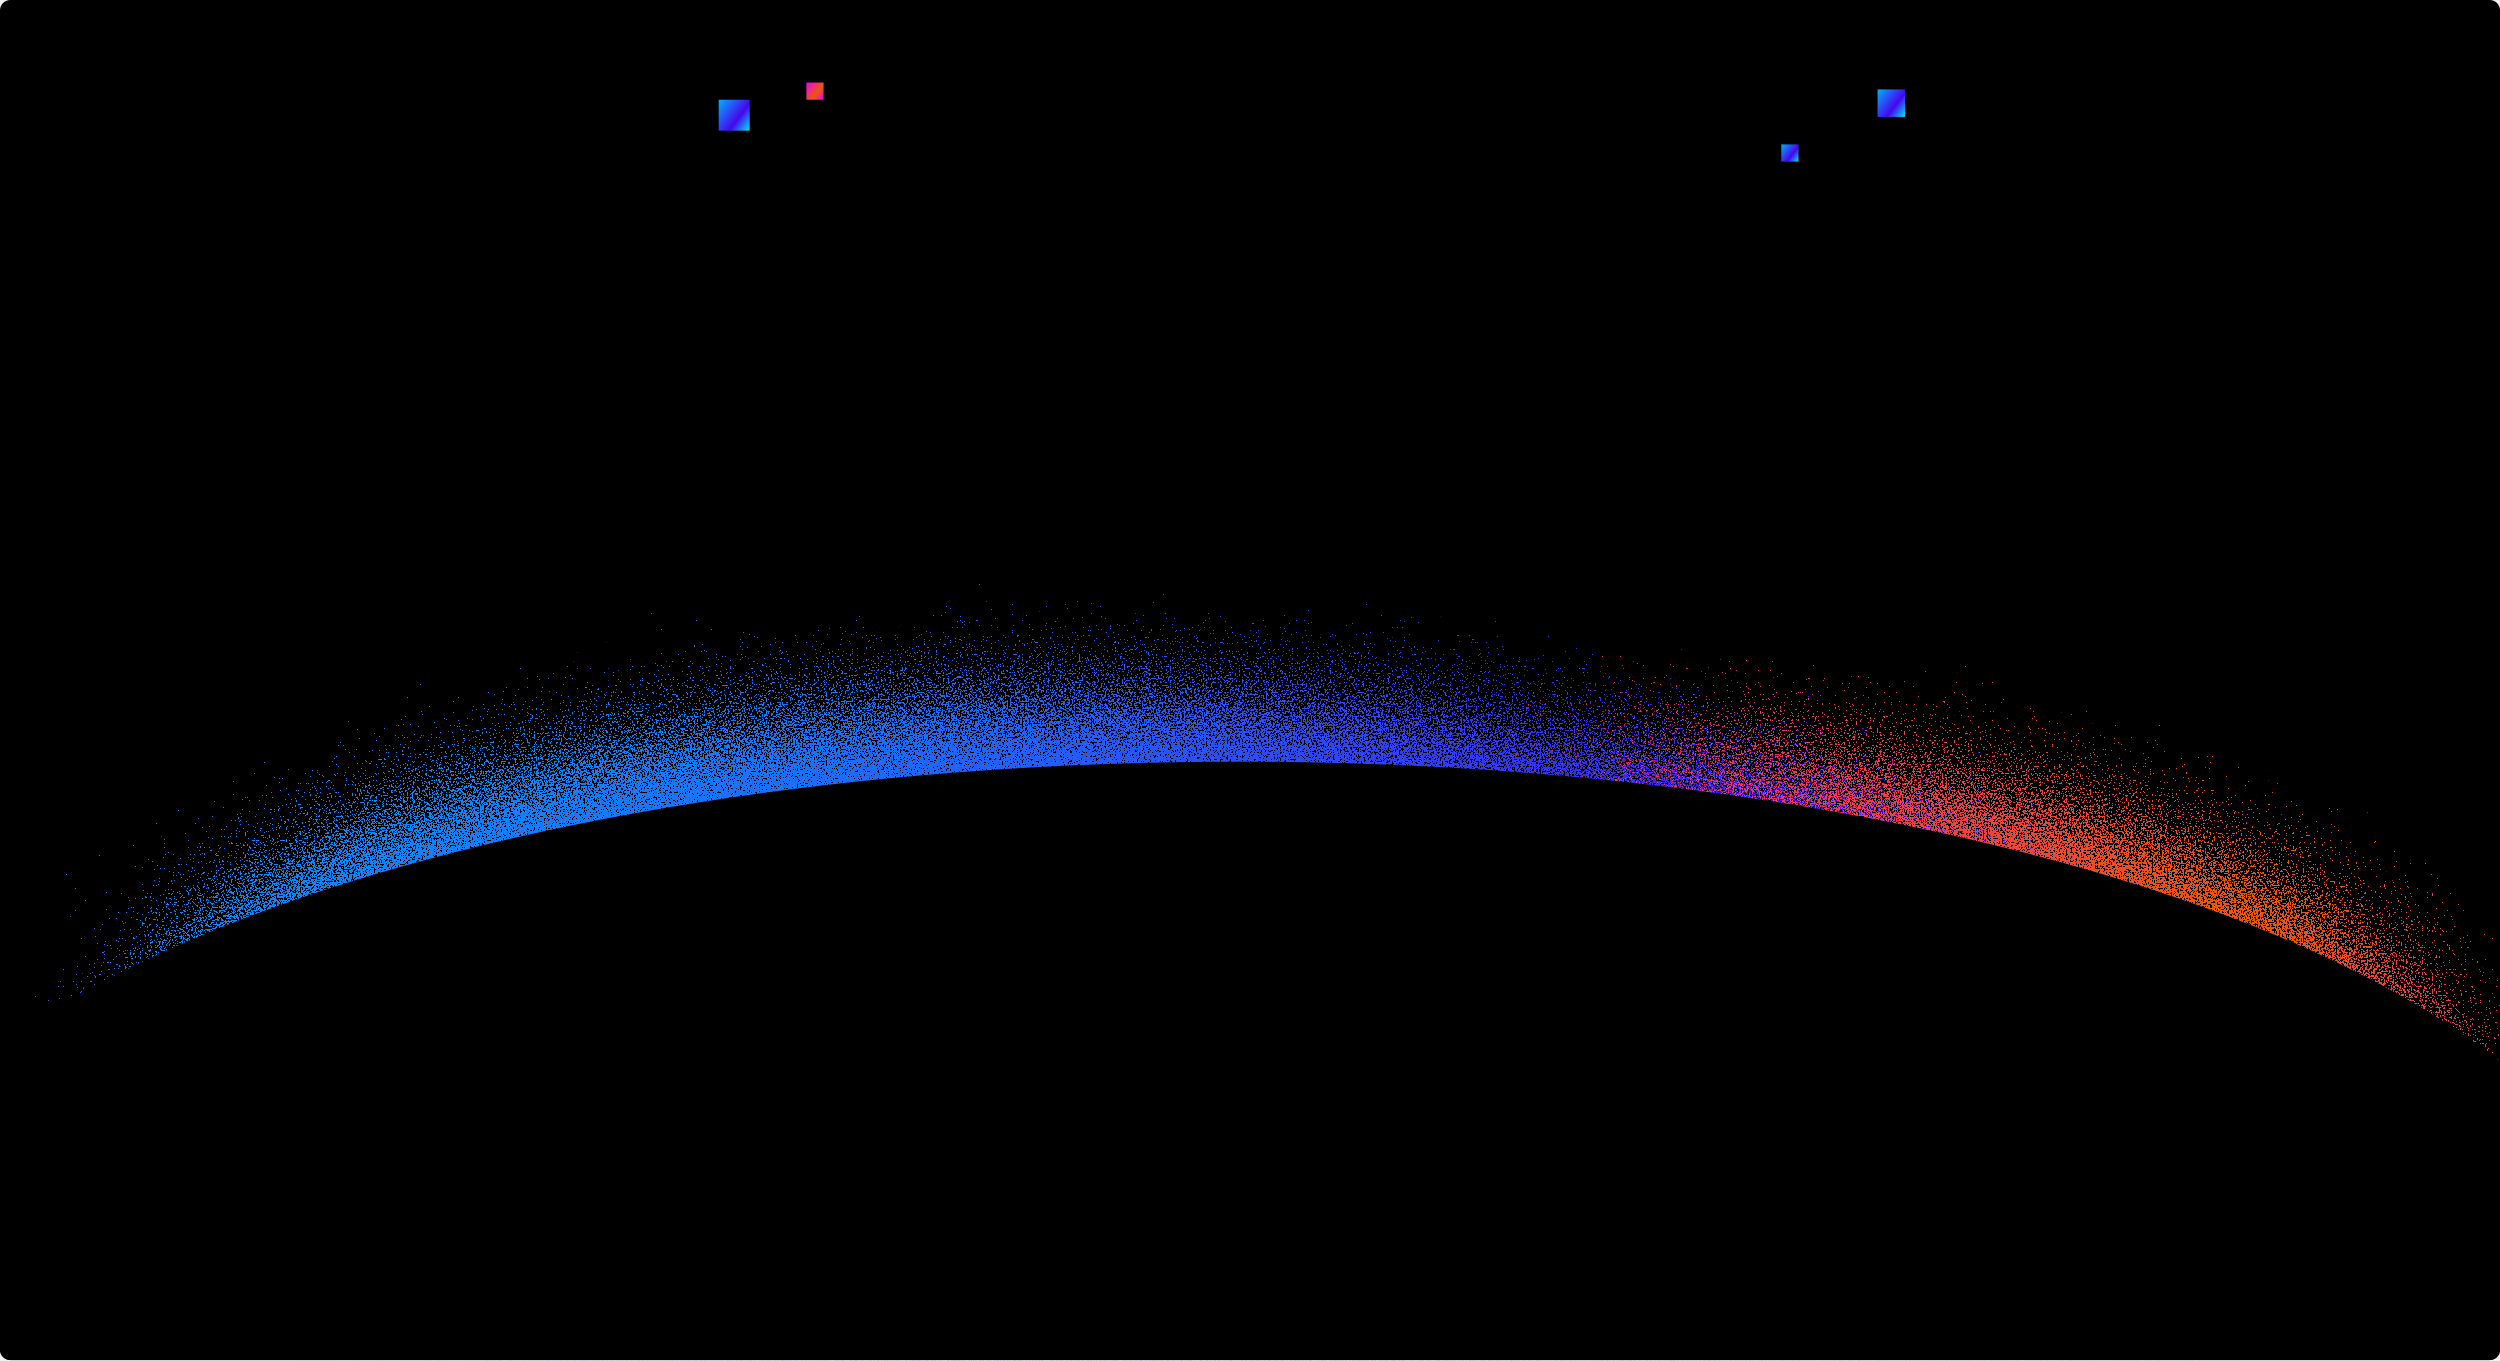
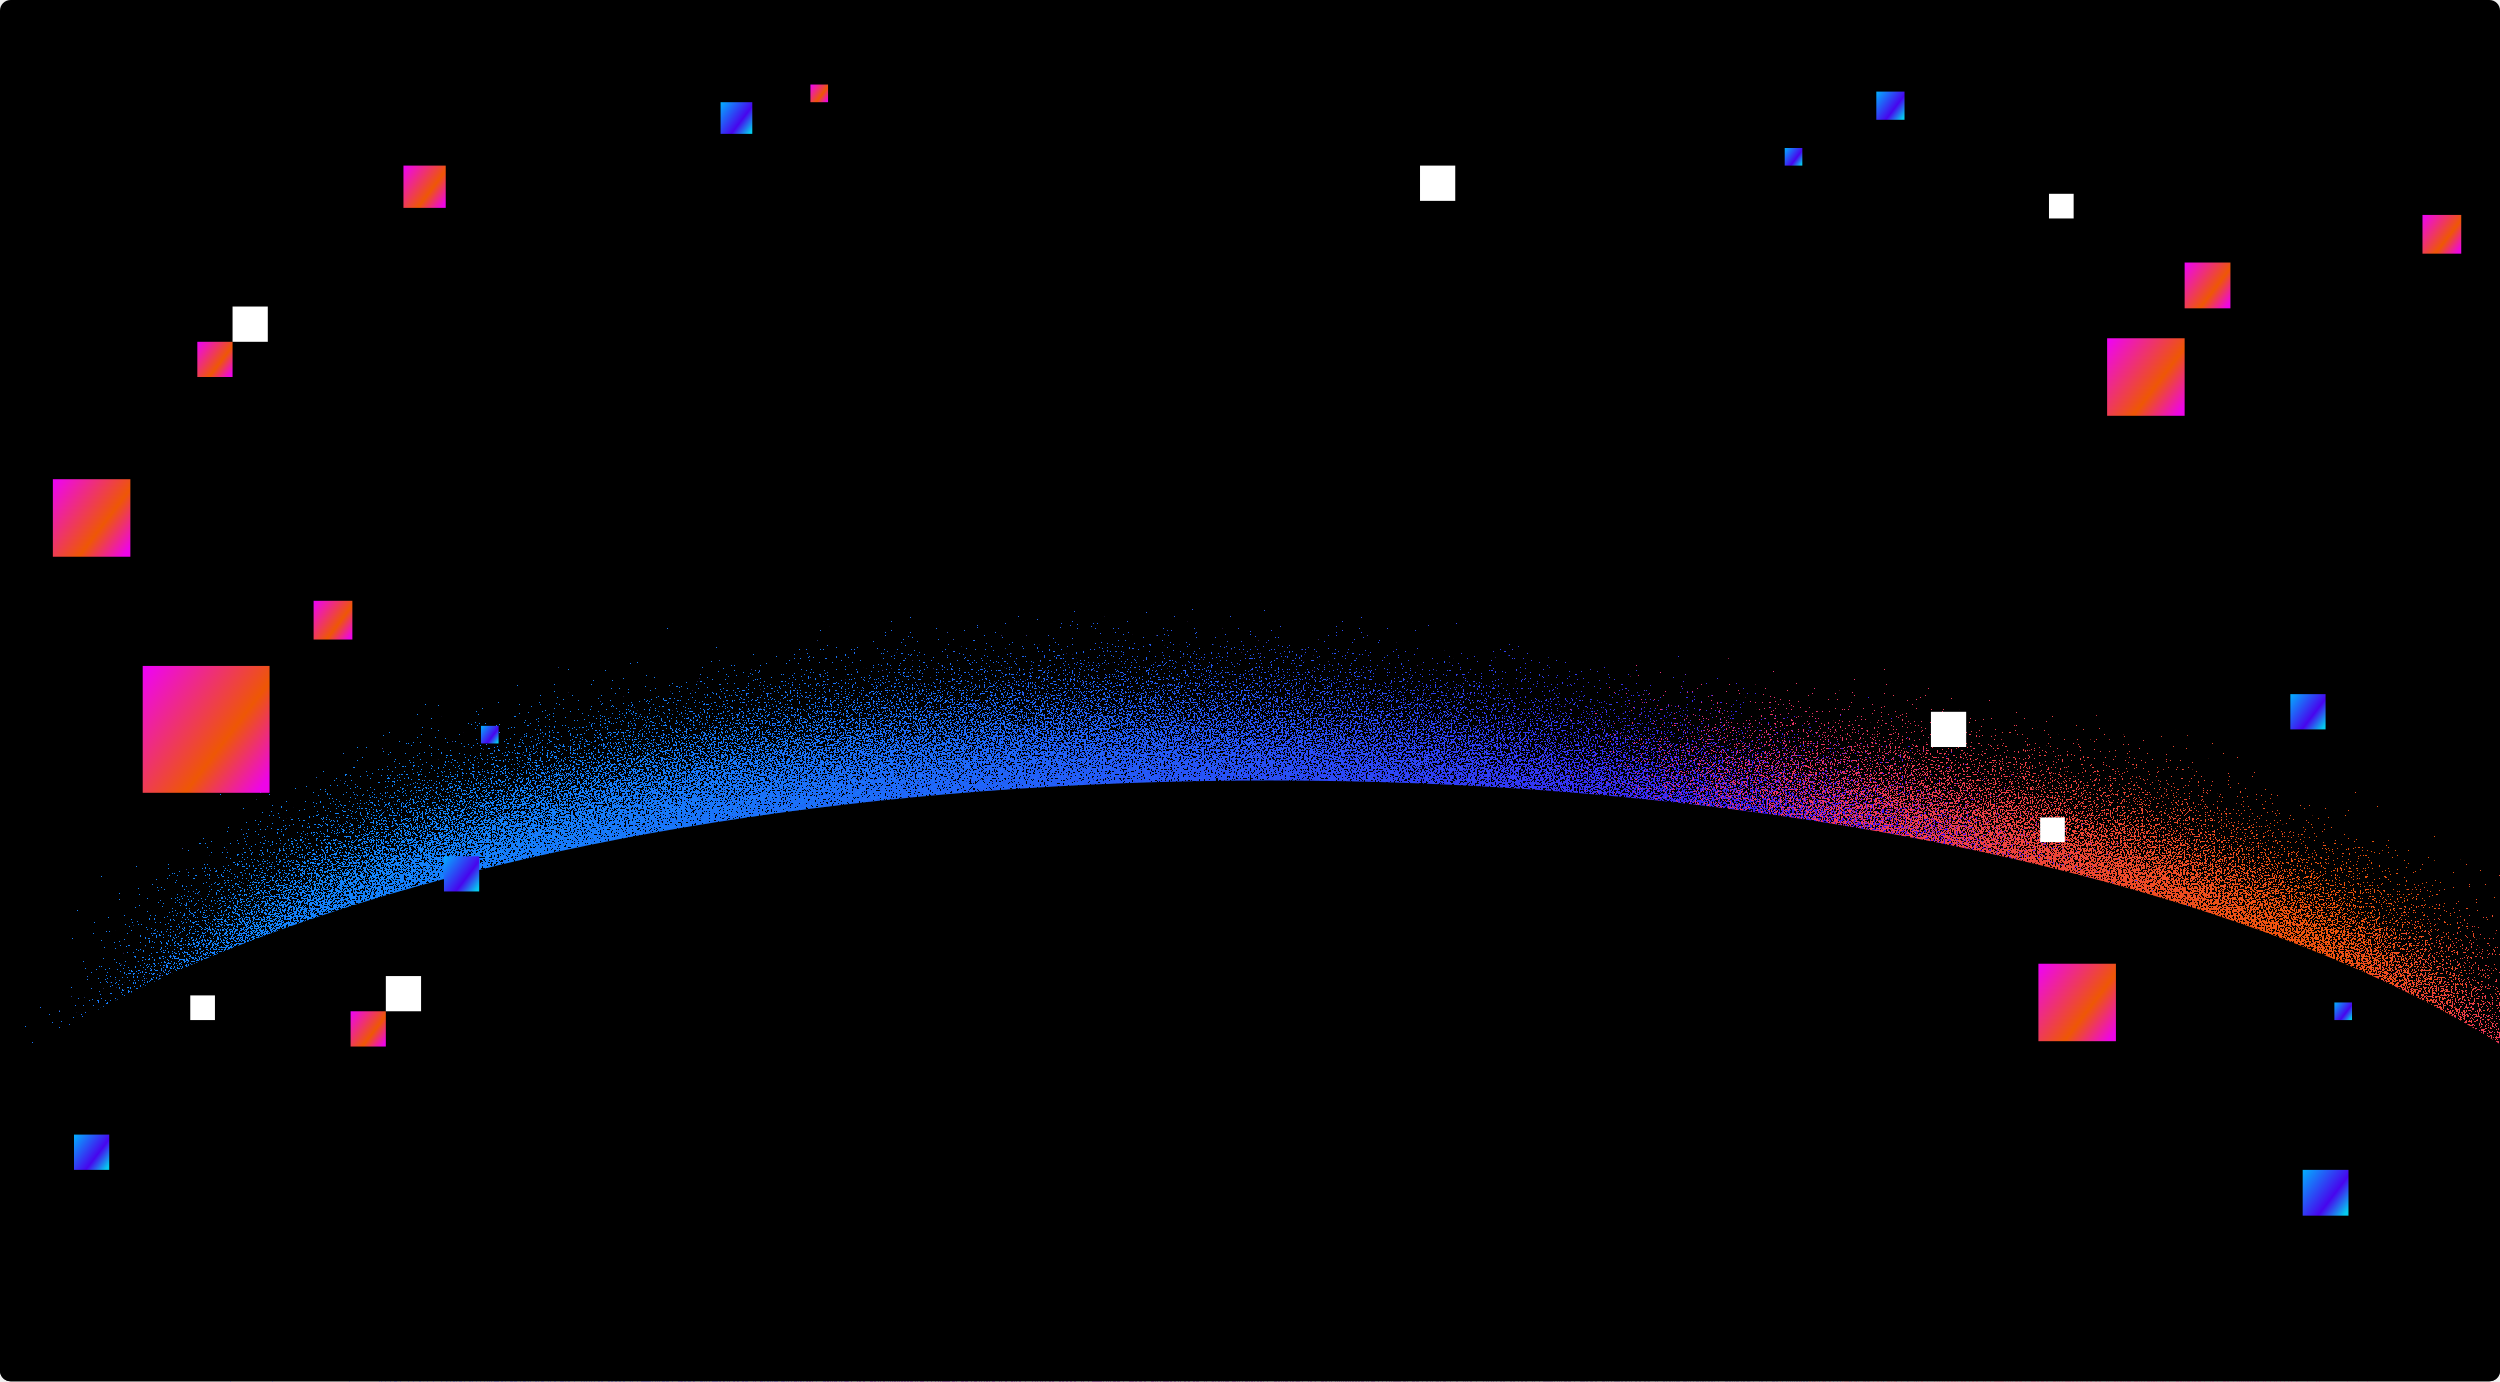
- <svg xmlns="http://www.w3.org/2000/svg" width="1454" height="791" viewBox="0 0 1454 791" fill="none">
-   <g clip-path="url(#clip0_0_431)">
-     <rect width="1454" height="791" rx="6" fill="black" />
-     <g filter="url(#filter0_g_0_431)">
-       <ellipse cx="880" cy="643" rx="539" ry="203" fill="url(#paint0_linear_0_431)" />
+ <svg xmlns="http://www.w3.org/2000/svg" width="1419" height="784" viewBox="0 0 1419 784" fill="none">
+   <g clip-path="url(#clip0_182_745)">
+     <rect width="1419" height="784" rx="6" fill="black" />
+     <g filter="url(#filter0_g_182_745)">
+       <ellipse cx="880" cy="643" rx="539" ry="203" fill="url(#paint0_linear_182_745)" />
    </g>
-     <g filter="url(#filter1_g_0_431)">
-       <ellipse cx="642.5" cy="624" rx="561.5" ry="211" fill="url(#paint1_linear_0_431)" />
-       <ellipse cx="642.5" cy="624" rx="561.5" ry="211" fill="url(#paint2_linear_0_431)" />
+     <g filter="url(#filter1_g_182_745)">
+       <ellipse cx="642.5" cy="624" rx="561.5" ry="211" fill="url(#paint1_linear_182_745)" />
+       <ellipse cx="642.5" cy="624" rx="561.5" ry="211" fill="url(#paint2_linear_182_745)" />
    </g>
    <ellipse cx="720.5" cy="748" rx="811.5" ry="305" fill="black" />
-     <rect x="469" y="48" width="10" height="10" fill="url(#paint3_linear_0_431)" />
-     <rect x="1036" y="84" width="10" height="10" fill="url(#paint4_linear_0_431)" />
-     <rect x="418" y="58" width="18" height="18" fill="url(#paint5_linear_0_431)" />
-     <rect x="1092" y="52" width="16" height="16" fill="url(#paint6_linear_0_431)" />
+     <rect x="81" y="378" width="72" height="72" fill="url(#paint3_linear_182_745)" />
+     <rect x="1196" y="192" width="44" height="44" fill="url(#paint4_linear_182_745)" />
+     <rect x="1240" y="149" width="26" height="26" fill="url(#paint5_linear_182_745)" />
+     <rect x="460" y="48" width="10" height="10" fill="url(#paint6_linear_182_745)" />
+     <rect x="1307" y="664" width="26" height="26" fill="url(#paint7_linear_182_745)" />
+     <rect x="273" y="412" width="10" height="10" fill="url(#paint8_linear_182_745)" />
+     <rect x="1013" y="84" width="10" height="10" fill="url(#paint9_linear_182_745)" />
+     <rect x="1325" y="569" width="10" height="10" fill="url(#paint10_linear_182_745)" />
+     <rect x="1157" y="547" width="44" height="44" fill="url(#paint11_linear_182_745)" />
+     <rect x="1375" y="122" width="22" height="22" fill="url(#paint12_linear_182_745)" />
+     <rect x="178" y="341" width="22" height="22" fill="url(#paint13_linear_182_745)" />
+     <rect x="199" y="574" width="20" height="20" fill="url(#paint14_linear_182_745)" />
+     <rect x="112" y="194" width="20" height="20" fill="url(#paint15_linear_182_745)" />
+     <rect x="219" y="554" width="20" height="20" fill="white" />
+     <rect x="132" y="174" width="20" height="20" fill="white" />
+     <rect x="806" y="94" width="20" height="20" fill="white" />
+     <rect x="1096" y="404" width="20" height="20" fill="white" />
+     <rect x="1163" y="110" width="14" height="14" fill="white" />
+     <rect x="108" y="565" width="14" height="14" fill="white" />
+     <rect x="1158" y="464" width="14" height="14" fill="white" />
+     <rect x="1300" y="394" width="20" height="20" fill="url(#paint16_linear_182_745)" />
+     <rect x="252" y="486" width="20" height="20" fill="url(#paint17_linear_182_745)" />
+     <rect x="42" y="644" width="20" height="20" fill="url(#paint18_linear_182_745)" />
+     <rect x="409" y="58" width="18" height="18" fill="url(#paint19_linear_182_745)" />
+     <rect x="1065" y="52" width="16" height="16" fill="url(#paint20_linear_182_745)" />
+     <rect x="30" y="272" width="44" height="44" fill="url(#paint21_linear_182_745)" />
+     <rect x="229" y="94" width="24" height="24" fill="url(#paint22_linear_182_745)" />
  </g>
  <defs>
-     <filter id="filter0_g_0_431" x="241" y="340" width="1278" height="606" filterUnits="userSpaceOnUse" color-interpolation-filters="sRGB">
+     <filter id="filter0_g_182_745" x="241" y="340" width="1278" height="606" filterUnits="userSpaceOnUse" color-interpolation-filters="sRGB">
      <feFlood flood-opacity="0" result="BackgroundImageFix" />
      <feBlend mode="normal" in="SourceGraphic" in2="BackgroundImageFix" result="shape" />
      <feTurbulence type="fractalNoise" baseFrequency="1 1" numOctaves="3" seed="5219" />
      <feDisplacementMap in="shape" scale="200" xChannelSelector="R" yChannelSelector="G" result="displacedImage" width="100%" height="100%" />
-       <feMerge result="effect1_texture_0_431">
+       <feMerge result="effect1_texture_182_745">
        <feMergeNode in="displacedImage" />
      </feMerge>
    </filter>
-     <filter id="filter1_g_0_431" x="-19" y="313" width="1323" height="622" filterUnits="userSpaceOnUse" color-interpolation-filters="sRGB">
+     <filter id="filter1_g_182_745" x="-19" y="313" width="1323" height="622" filterUnits="userSpaceOnUse" color-interpolation-filters="sRGB">
      <feFlood flood-opacity="0" result="BackgroundImageFix" />
      <feBlend mode="normal" in="SourceGraphic" in2="BackgroundImageFix" result="shape" />
      <feTurbulence type="fractalNoise" baseFrequency="1 1" numOctaves="3" seed="5219" />
      <feDisplacementMap in="shape" scale="200" xChannelSelector="R" yChannelSelector="G" result="displacedImage" width="100%" height="100%" />
-       <feMerge result="effect1_texture_0_431">
+       <feMerge result="effect1_texture_182_745">
        <feMergeNode in="displacedImage" />
      </feMerge>
    </filter>
-     <linearGradient id="paint0_linear_0_431" x1="171.56" y1="513.633" x2="527.756" y2="1233.7" gradientUnits="userSpaceOnUse">
+     <linearGradient id="paint0_linear_182_745" x1="171.56" y1="513.633" x2="527.756" y2="1233.7" gradientUnits="userSpaceOnUse">
      <stop stop-color="#EE00FF" />
      <stop offset="0.664" stop-color="#EE5705" />
      <stop offset="1" stop-color="#EE05E7" />
    </linearGradient>
-     <linearGradient id="paint1_linear_0_431" x1="-95.513" y1="489.535" x2="274.216" y2="1238.64" gradientUnits="userSpaceOnUse">
+     <linearGradient id="paint1_linear_182_745" x1="-95.513" y1="489.535" x2="274.216" y2="1238.64" gradientUnits="userSpaceOnUse">
      <stop stop-color="#EE00FF" />
      <stop offset="0.664" stop-color="#EE5705" />
      <stop offset="1" stop-color="#EE05E7" />
    </linearGradient>
-     <linearGradient id="paint2_linear_0_431" x1="-95.513" y1="489.535" x2="274.216" y2="1238.64" gradientUnits="userSpaceOnUse">
+     <linearGradient id="paint2_linear_182_745" x1="-95.513" y1="489.535" x2="274.216" y2="1238.64" gradientUnits="userSpaceOnUse">
      <stop stop-color="#00B3FF" />
      <stop offset="0.664" stop-color="#4705EE" />
      <stop offset="1" stop-color="#05CBEE" />
    </linearGradient>
-     <linearGradient id="paint3_linear_0_431" x1="467.428" y1="49.814" x2="478.068" y2="57.914" gradientUnits="userSpaceOnUse">
+     <linearGradient id="paint3_linear_182_745" x1="69.683" y1="391.058" x2="146.29" y2="449.384" gradientUnits="userSpaceOnUse">
      <stop stop-color="#EE00FF" />
      <stop offset="0.664" stop-color="#EE5705" />
      <stop offset="1" stop-color="#EE05E7" />
    </linearGradient>
-     <linearGradient id="paint4_linear_0_431" x1="1034.43" y1="85.814" x2="1045.07" y2="93.914" gradientUnits="userSpaceOnUse">
+     <linearGradient id="paint4_linear_182_745" x1="1189.08" y1="199.98" x2="1235.9" y2="235.624" gradientUnits="userSpaceOnUse">
+       <stop stop-color="#EE00FF" />
+       <stop offset="0.664" stop-color="#EE5705" />
+       <stop offset="1" stop-color="#EE05E7" />
+     </linearGradient>
+     <linearGradient id="paint5_linear_182_745" x1="1235.91" y1="153.715" x2="1263.58" y2="174.778" gradientUnits="userSpaceOnUse">
+       <stop stop-color="#EE00FF" />
+       <stop offset="0.664" stop-color="#EE5705" />
+       <stop offset="1" stop-color="#EE05E7" />
+     </linearGradient>
+     <linearGradient id="paint6_linear_182_745" x1="458.428" y1="49.814" x2="469.068" y2="57.914" gradientUnits="userSpaceOnUse">
+       <stop stop-color="#EE00FF" />
+       <stop offset="0.664" stop-color="#EE5705" />
+       <stop offset="1" stop-color="#EE05E7" />
+     </linearGradient>
+     <linearGradient id="paint7_linear_182_745" x1="1302.91" y1="668.715" x2="1330.58" y2="689.778" gradientUnits="userSpaceOnUse">
      <stop stop-color="#00B3FF" />
      <stop offset="0.664" stop-color="#4705EE" />
      <stop offset="1" stop-color="#05CBEE" />
    </linearGradient>
-     <linearGradient id="paint5_linear_0_431" x1="415.171" y1="61.264" x2="434.323" y2="75.846" gradientUnits="userSpaceOnUse">
+     <linearGradient id="paint8_linear_182_745" x1="271.428" y1="413.814" x2="282.068" y2="421.914" gradientUnits="userSpaceOnUse">
      <stop stop-color="#00B3FF" />
      <stop offset="0.664" stop-color="#4705EE" />
      <stop offset="1" stop-color="#05CBEE" />
    </linearGradient>
-     <linearGradient id="paint6_linear_0_431" x1="1089.49" y1="54.902" x2="1106.51" y2="67.863" gradientUnits="userSpaceOnUse">
+     <linearGradient id="paint9_linear_182_745" x1="1011.43" y1="85.814" x2="1022.07" y2="93.914" gradientUnits="userSpaceOnUse">
      <stop stop-color="#00B3FF" />
      <stop offset="0.664" stop-color="#4705EE" />
      <stop offset="1" stop-color="#05CBEE" />
    </linearGradient>
-     <clipPath id="clip0_0_431">
-       <rect width="1454" height="791" rx="6" fill="white" />
+     <linearGradient id="paint10_linear_182_745" x1="1323.43" y1="570.814" x2="1334.07" y2="578.914" gradientUnits="userSpaceOnUse">
+       <stop stop-color="#00B3FF" />
+       <stop offset="0.664" stop-color="#4705EE" />
+       <stop offset="1" stop-color="#05CBEE" />
+     </linearGradient>
+     <linearGradient id="paint11_linear_182_745" x1="1150.08" y1="554.98" x2="1196.9" y2="590.624" gradientUnits="userSpaceOnUse">
+       <stop stop-color="#EE00FF" />
+       <stop offset="0.664" stop-color="#EE5705" />
+       <stop offset="1" stop-color="#EE05E7" />
+     </linearGradient>
+     <linearGradient id="paint12_linear_182_745" x1="1371.54" y1="125.99" x2="1394.95" y2="143.812" gradientUnits="userSpaceOnUse">
+       <stop stop-color="#EE00FF" />
+       <stop offset="0.664" stop-color="#EE5705" />
+       <stop offset="1" stop-color="#EE05E7" />
+     </linearGradient>
+     <linearGradient id="paint13_linear_182_745" x1="174.542" y1="344.99" x2="197.95" y2="362.812" gradientUnits="userSpaceOnUse">
+       <stop stop-color="#EE00FF" />
+       <stop offset="0.664" stop-color="#EE5705" />
+       <stop offset="1" stop-color="#EE05E7" />
+     </linearGradient>
+     <linearGradient id="paint14_linear_182_745" x1="195.856" y1="577.627" x2="217.136" y2="593.829" gradientUnits="userSpaceOnUse">
+       <stop stop-color="#EE00FF" />
+       <stop offset="0.664" stop-color="#EE5705" />
+       <stop offset="1" stop-color="#EE05E7" />
+     </linearGradient>
+     <linearGradient id="paint15_linear_182_745" x1="108.856" y1="197.627" x2="130.136" y2="213.829" gradientUnits="userSpaceOnUse">
+       <stop stop-color="#EE00FF" />
+       <stop offset="0.664" stop-color="#EE5705" />
+       <stop offset="1" stop-color="#EE05E7" />
+     </linearGradient>
+     <linearGradient id="paint16_linear_182_745" x1="1296.86" y1="397.627" x2="1318.14" y2="413.829" gradientUnits="userSpaceOnUse">
+       <stop stop-color="#00B3FF" />
+       <stop offset="0.664" stop-color="#4705EE" />
+       <stop offset="1" stop-color="#05CBEE" />
+     </linearGradient>
+     <linearGradient id="paint17_linear_182_745" x1="248.856" y1="489.627" x2="270.136" y2="505.829" gradientUnits="userSpaceOnUse">
+       <stop stop-color="#00B3FF" />
+       <stop offset="0.664" stop-color="#4705EE" />
+       <stop offset="1" stop-color="#05CBEE" />
+     </linearGradient>
+     <linearGradient id="paint18_linear_182_745" x1="38.856" y1="647.627" x2="60.136" y2="663.829" gradientUnits="userSpaceOnUse">
+       <stop stop-color="#00B3FF" />
+       <stop offset="0.664" stop-color="#4705EE" />
+       <stop offset="1" stop-color="#05CBEE" />
+     </linearGradient>
+     <linearGradient id="paint19_linear_182_745" x1="406.171" y1="61.264" x2="425.323" y2="75.846" gradientUnits="userSpaceOnUse">
+       <stop stop-color="#00B3FF" />
+       <stop offset="0.664" stop-color="#4705EE" />
+       <stop offset="1" stop-color="#05CBEE" />
+     </linearGradient>
+     <linearGradient id="paint20_linear_182_745" x1="1062.49" y1="54.902" x2="1079.51" y2="67.863" gradientUnits="userSpaceOnUse">
+       <stop stop-color="#00B3FF" />
+       <stop offset="0.664" stop-color="#4705EE" />
+       <stop offset="1" stop-color="#05CBEE" />
+     </linearGradient>
+     <linearGradient id="paint21_linear_182_745" x1="23.084" y1="279.98" x2="69.9" y2="315.624" gradientUnits="userSpaceOnUse">
+       <stop stop-color="#EE00FF" />
+       <stop offset="0.664" stop-color="#EE5705" />
+       <stop offset="1" stop-color="#EE05E7" />
+     </linearGradient>
+     <linearGradient id="paint22_linear_182_745" x1="225.228" y1="98.353" x2="250.763" y2="117.795" gradientUnits="userSpaceOnUse">
+       <stop stop-color="#EE00FF" />
+       <stop offset="0.664" stop-color="#EE5705" />
+       <stop offset="1" stop-color="#EE05E7" />
+     </linearGradient>
+     <clipPath id="clip0_182_745">
+       <rect width="1419" height="784" rx="6" fill="white" />
    </clipPath>
  </defs>
</svg>
